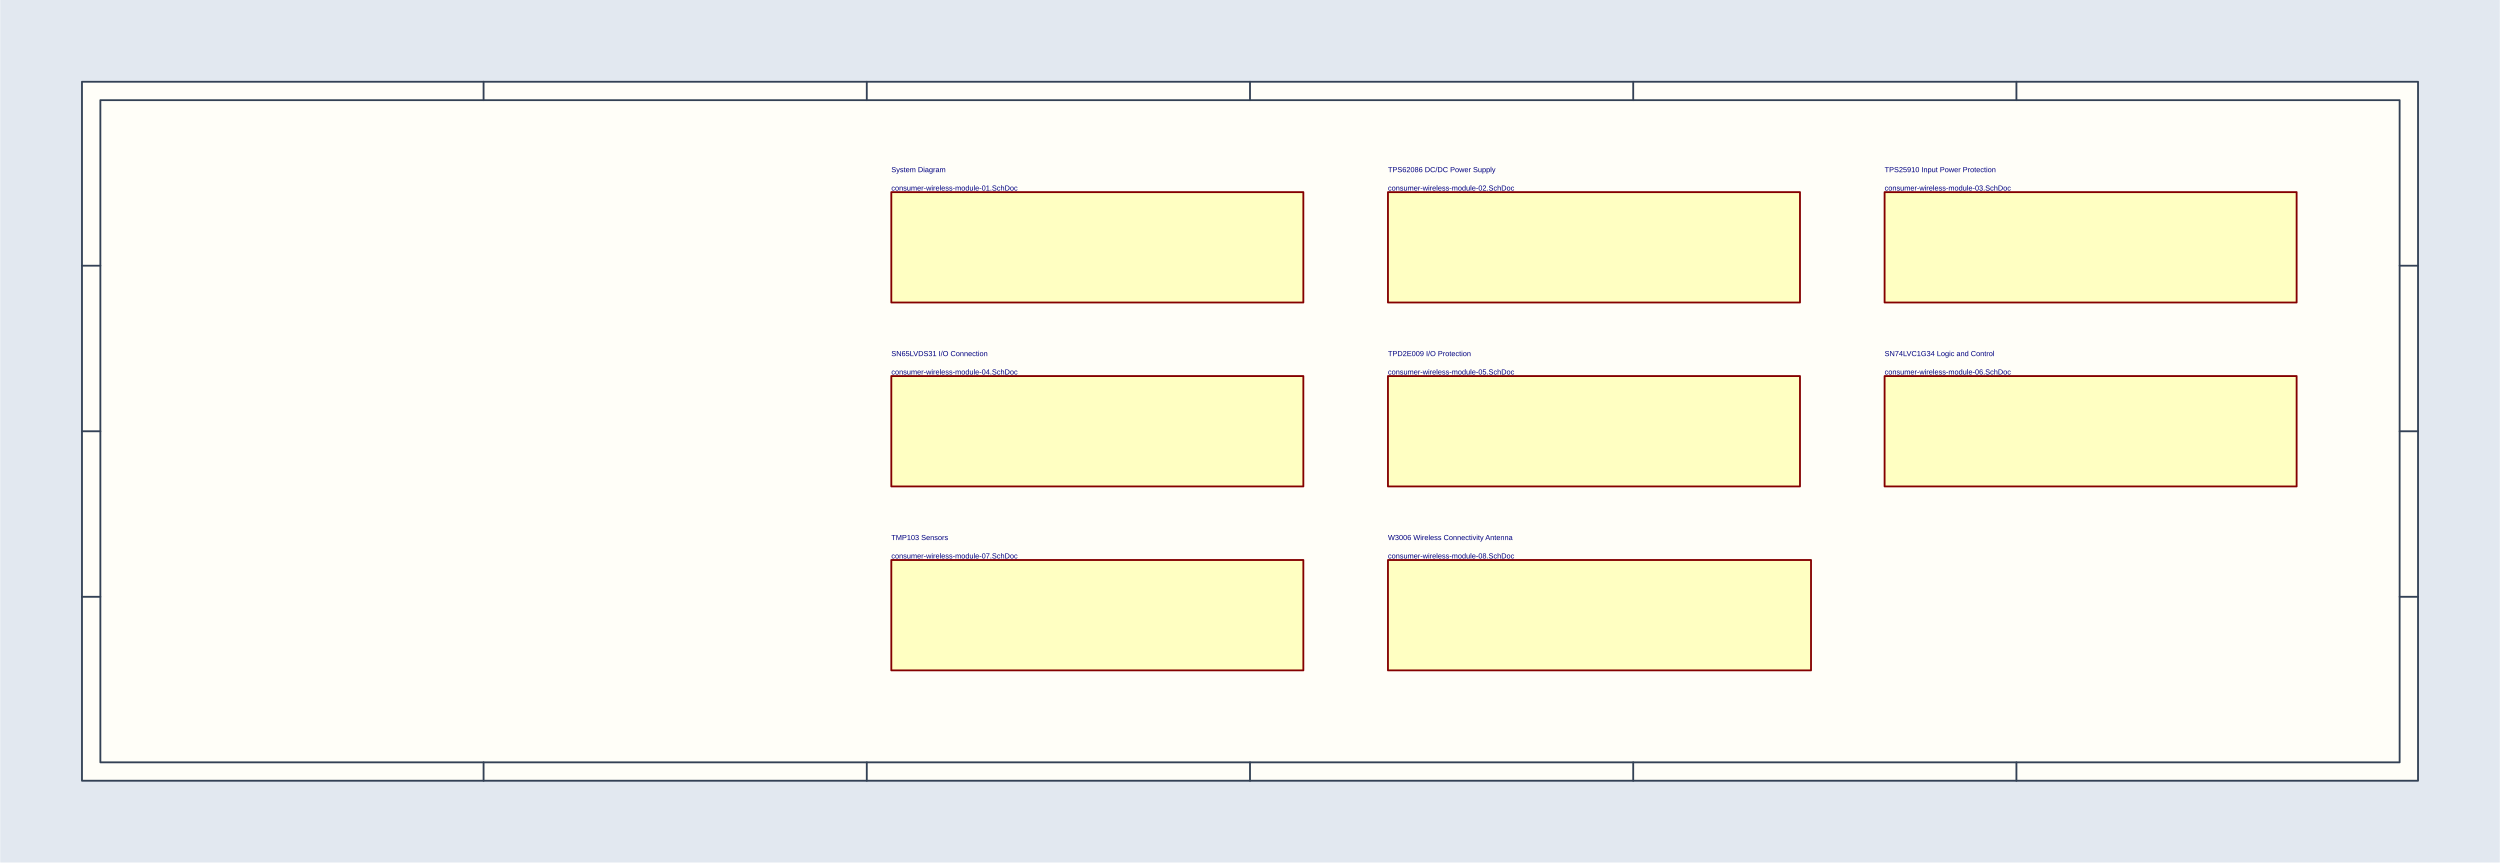
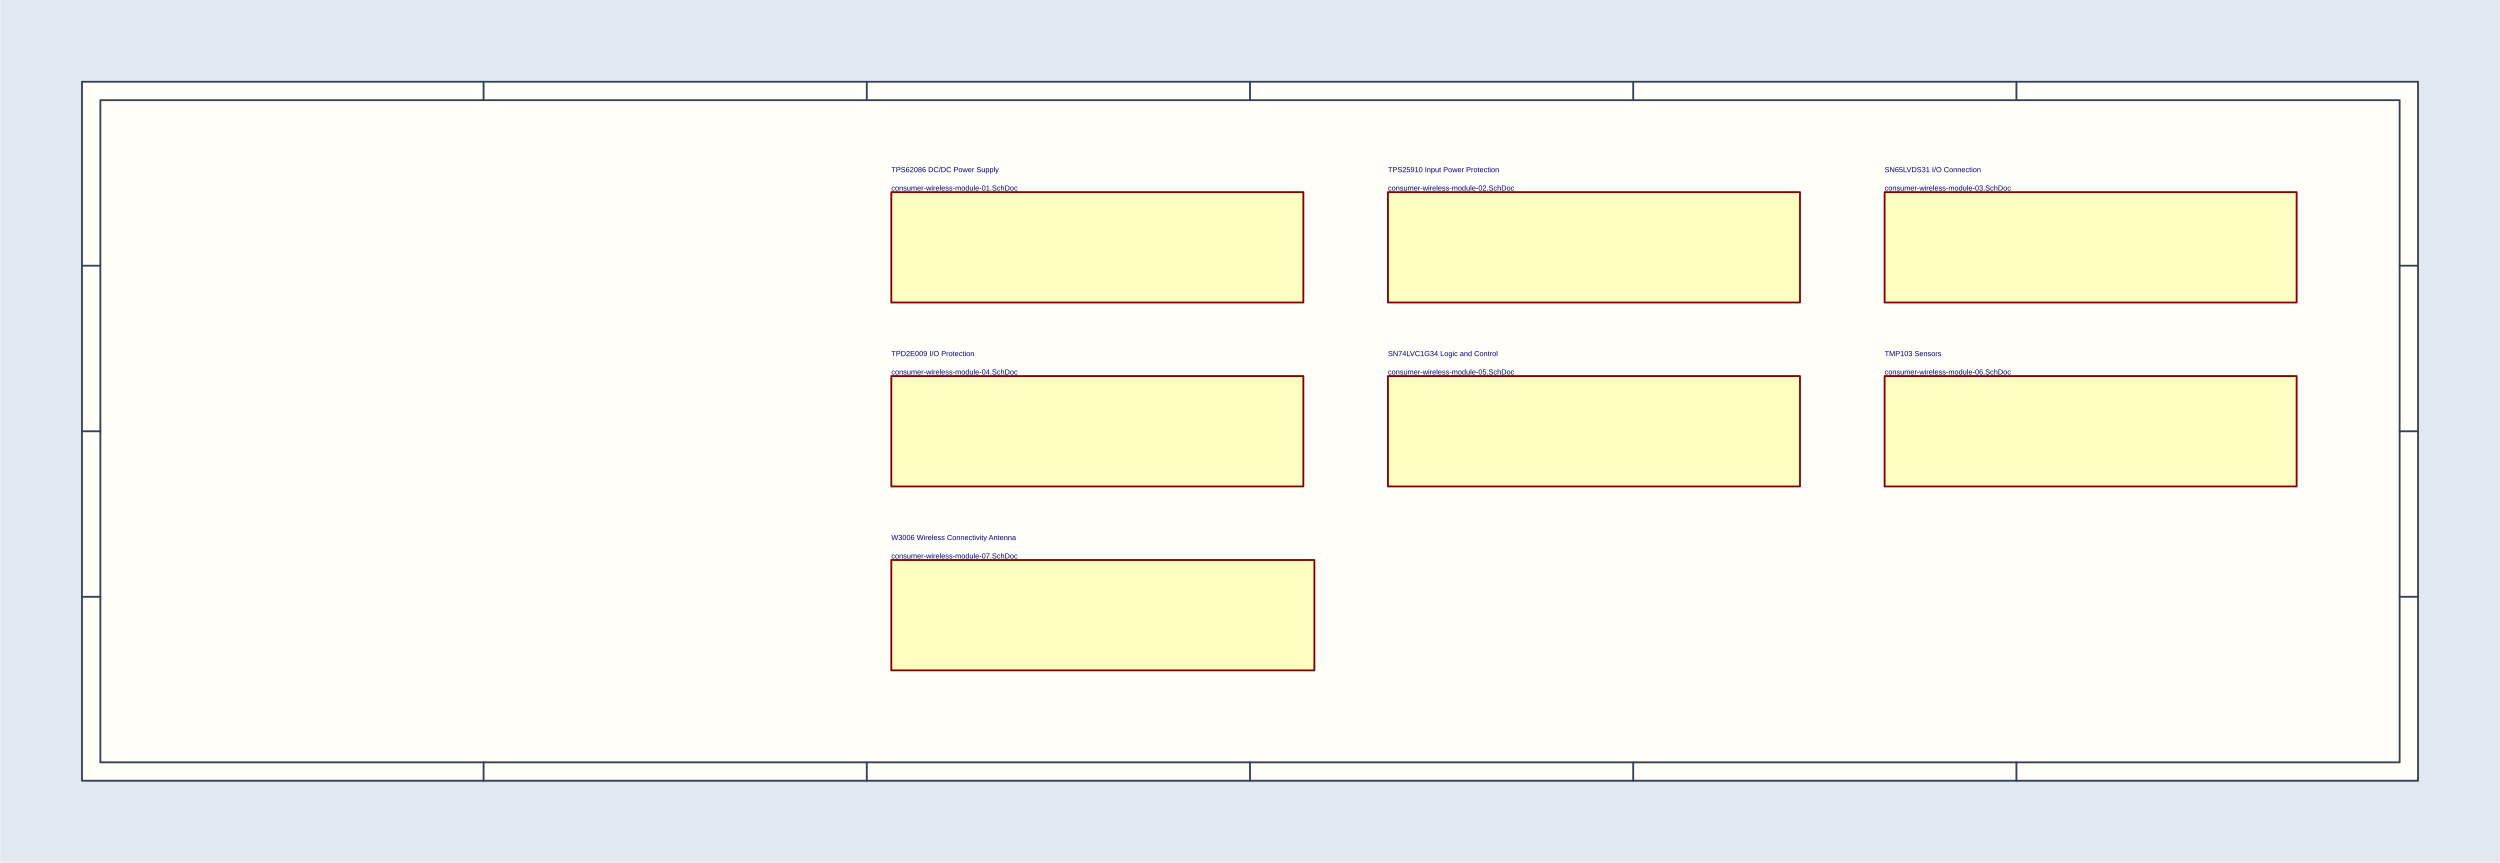
<svg xmlns="http://www.w3.org/2000/svg" width="1000" height="345" viewBox="0 0 1358.9 468.9" role="img" aria-label="Altium schematic sheet" class="altium-sheet" data-renderer="altiumts">
  <rect width="100%" height="100%" fill="#e2e8f0" />
  <g stroke-linecap="round" stroke-linejoin="round">
    <defs>
      <clipPath id="altium-sheet-paper">
        <rect x="44.45" y="44.45" width="1270" height="380" />
      </clipPath>
    </defs>
    <g data-record="SheetBorder" fill="#fffef8" stroke="#334155" stroke-width="1">
      <rect x="44.45" y="44.45" width="1270" height="380" />
      <rect x="54.45" y="54.45" width="1250" height="360" fill="none" />
      <path d="M 262.783 44.45 V 54.45 M 262.783 414.45 V 424.45" />
      <path d="M 471.117 44.45 V 54.45 M 471.117 414.45 V 424.45" />
      <path d="M 679.45 44.45 V 54.45 M 679.45 414.45 V 424.45" />
      <path d="M 887.783 44.45 V 54.45 M 887.783 414.45 V 424.45" />
      <path d="M 1096.117 44.45 V 54.45 M 1096.117 414.45 V 424.45" />
      <path d="M 44.45 144.45 H 54.45 M 1304.45 144.45 H 1314.45" />
      <path d="M 44.45 234.45 H 54.45 M 1304.45 234.45 H 1314.45" />
      <path d="M 44.45 324.45 H 54.45 M 1304.45 324.45 H 1314.45" />
    </g>
    <g data-sheet-content="true" clip-path="url(#altium-sheet-paper)">
      <rect data-record="15" x="484.45" y="104.45" width="224" height="60" fill="#ffffc2" stroke="#840000" stroke-width="1" />
-       <text data-record="32" x="0" y="0" fill="#000080" font-family="Arial" font-size="4" font-style="normal" font-weight="normal" text-decoration="none" text-anchor="start" dominant-baseline="text-after-edge" transform="translate(484.45 94.45) rotate(0)">System Diagram</text>
+       <text data-record="32" x="0" y="0" fill="#000080" font-family="Arial" font-size="4" font-style="normal" font-weight="normal" text-decoration="none" text-anchor="start" dominant-baseline="text-after-edge" transform="translate(484.45 94.45) rotate(0)">TPS62086 DC/DC Power Supply</text>
      <text data-record="33" x="0" y="0" fill="#000080" font-family="Arial" font-size="4" font-style="normal" font-weight="normal" text-decoration="none" text-anchor="start" dominant-baseline="text-after-edge" transform="translate(484.45 104.45) rotate(0)">consumer-wireless-module-01.SchDoc</text>
      <rect data-record="15" x="754.45" y="104.45" width="224" height="60" fill="#ffffc2" stroke="#840000" stroke-width="1" />
-       <text data-record="32" x="0" y="0" fill="#000080" font-family="Arial" font-size="4" font-style="normal" font-weight="normal" text-decoration="none" text-anchor="start" dominant-baseline="text-after-edge" transform="translate(754.45 94.45) rotate(0)">TPS62086 DC/DC Power Supply</text>
+       <text data-record="32" x="0" y="0" fill="#000080" font-family="Arial" font-size="4" font-style="normal" font-weight="normal" text-decoration="none" text-anchor="start" dominant-baseline="text-after-edge" transform="translate(754.45 94.45) rotate(0)">TPS25910 Input Power Protection</text>
      <text data-record="33" x="0" y="0" fill="#000080" font-family="Arial" font-size="4" font-style="normal" font-weight="normal" text-decoration="none" text-anchor="start" dominant-baseline="text-after-edge" transform="translate(754.45 104.45) rotate(0)">consumer-wireless-module-02.SchDoc</text>
      <rect data-record="15" x="1024.45" y="104.45" width="224" height="60" fill="#ffffc2" stroke="#840000" stroke-width="1" />
-       <text data-record="32" x="0" y="0" fill="#000080" font-family="Arial" font-size="4" font-style="normal" font-weight="normal" text-decoration="none" text-anchor="start" dominant-baseline="text-after-edge" transform="translate(1024.45 94.45) rotate(0)">TPS25910 Input Power Protection</text>
+       <text data-record="32" x="0" y="0" fill="#000080" font-family="Arial" font-size="4" font-style="normal" font-weight="normal" text-decoration="none" text-anchor="start" dominant-baseline="text-after-edge" transform="translate(1024.45 94.45) rotate(0)">SN65LVDS31 I/O Connection</text>
      <text data-record="33" x="0" y="0" fill="#000080" font-family="Arial" font-size="4" font-style="normal" font-weight="normal" text-decoration="none" text-anchor="start" dominant-baseline="text-after-edge" transform="translate(1024.45 104.45) rotate(0)">consumer-wireless-module-03.SchDoc</text>
      <rect data-record="15" x="484.45" y="204.45" width="224" height="60" fill="#ffffc2" stroke="#840000" stroke-width="1" />
-       <text data-record="32" x="0" y="0" fill="#000080" font-family="Arial" font-size="4" font-style="normal" font-weight="normal" text-decoration="none" text-anchor="start" dominant-baseline="text-after-edge" transform="translate(484.45 194.45) rotate(0)">SN65LVDS31 I/O Connection</text>
+       <text data-record="32" x="0" y="0" fill="#000080" font-family="Arial" font-size="4" font-style="normal" font-weight="normal" text-decoration="none" text-anchor="start" dominant-baseline="text-after-edge" transform="translate(484.45 194.45) rotate(0)">TPD2E009 I/O Protection</text>
      <text data-record="33" x="0" y="0" fill="#000080" font-family="Arial" font-size="4" font-style="normal" font-weight="normal" text-decoration="none" text-anchor="start" dominant-baseline="text-after-edge" transform="translate(484.45 204.45) rotate(0)">consumer-wireless-module-04.SchDoc</text>
      <rect data-record="15" x="754.45" y="204.45" width="224" height="60" fill="#ffffc2" stroke="#840000" stroke-width="1" />
-       <text data-record="32" x="0" y="0" fill="#000080" font-family="Arial" font-size="4" font-style="normal" font-weight="normal" text-decoration="none" text-anchor="start" dominant-baseline="text-after-edge" transform="translate(754.45 194.45) rotate(0)">TPD2E009 I/O Protection</text>
+       <text data-record="32" x="0" y="0" fill="#000080" font-family="Arial" font-size="4" font-style="normal" font-weight="normal" text-decoration="none" text-anchor="start" dominant-baseline="text-after-edge" transform="translate(754.45 194.45) rotate(0)">SN74LVC1G34 Logic and Control</text>
      <text data-record="33" x="0" y="0" fill="#000080" font-family="Arial" font-size="4" font-style="normal" font-weight="normal" text-decoration="none" text-anchor="start" dominant-baseline="text-after-edge" transform="translate(754.45 204.45) rotate(0)">consumer-wireless-module-05.SchDoc</text>
      <rect data-record="15" x="1024.45" y="204.45" width="224" height="60" fill="#ffffc2" stroke="#840000" stroke-width="1" />
-       <text data-record="32" x="0" y="0" fill="#000080" font-family="Arial" font-size="4" font-style="normal" font-weight="normal" text-decoration="none" text-anchor="start" dominant-baseline="text-after-edge" transform="translate(1024.45 194.45) rotate(0)">SN74LVC1G34 Logic and Control</text>
+       <text data-record="32" x="0" y="0" fill="#000080" font-family="Arial" font-size="4" font-style="normal" font-weight="normal" text-decoration="none" text-anchor="start" dominant-baseline="text-after-edge" transform="translate(1024.45 194.45) rotate(0)">TMP103 Sensors</text>
      <text data-record="33" x="0" y="0" fill="#000080" font-family="Arial" font-size="4" font-style="normal" font-weight="normal" text-decoration="none" text-anchor="start" dominant-baseline="text-after-edge" transform="translate(1024.45 204.45) rotate(0)">consumer-wireless-module-06.SchDoc</text>
-       <rect data-record="15" x="484.45" y="304.45" width="224" height="60" fill="#ffffc2" stroke="#840000" stroke-width="1" />
-       <text data-record="32" x="0" y="0" fill="#000080" font-family="Arial" font-size="4" font-style="normal" font-weight="normal" text-decoration="none" text-anchor="start" dominant-baseline="text-after-edge" transform="translate(484.45 294.45) rotate(0)">TMP103 Sensors</text>
+       <rect data-record="15" x="484.45" y="304.45" width="230" height="60" fill="#ffffc2" stroke="#840000" stroke-width="1" />
+       <text data-record="32" x="0" y="0" fill="#000080" font-family="Arial" font-size="4" font-style="normal" font-weight="normal" text-decoration="none" text-anchor="start" dominant-baseline="text-after-edge" transform="translate(484.45 294.45) rotate(0)">W3006 Wireless Connectivity Antenna</text>
      <text data-record="33" x="0" y="0" fill="#000080" font-family="Arial" font-size="4" font-style="normal" font-weight="normal" text-decoration="none" text-anchor="start" dominant-baseline="text-after-edge" transform="translate(484.45 304.45) rotate(0)">consumer-wireless-module-07.SchDoc</text>
-       <rect data-record="15" x="754.45" y="304.45" width="230" height="60" fill="#ffffc2" stroke="#840000" stroke-width="1" />
-       <text data-record="32" x="0" y="0" fill="#000080" font-family="Arial" font-size="4" font-style="normal" font-weight="normal" text-decoration="none" text-anchor="start" dominant-baseline="text-after-edge" transform="translate(754.45 294.45) rotate(0)">W3006 Wireless Connectivity Antenna</text>
-       <text data-record="33" x="0" y="0" fill="#000080" font-family="Arial" font-size="4" font-style="normal" font-weight="normal" text-decoration="none" text-anchor="start" dominant-baseline="text-after-edge" transform="translate(754.45 304.45) rotate(0)">consumer-wireless-module-08.SchDoc</text>
    </g>
  </g>
</svg>
